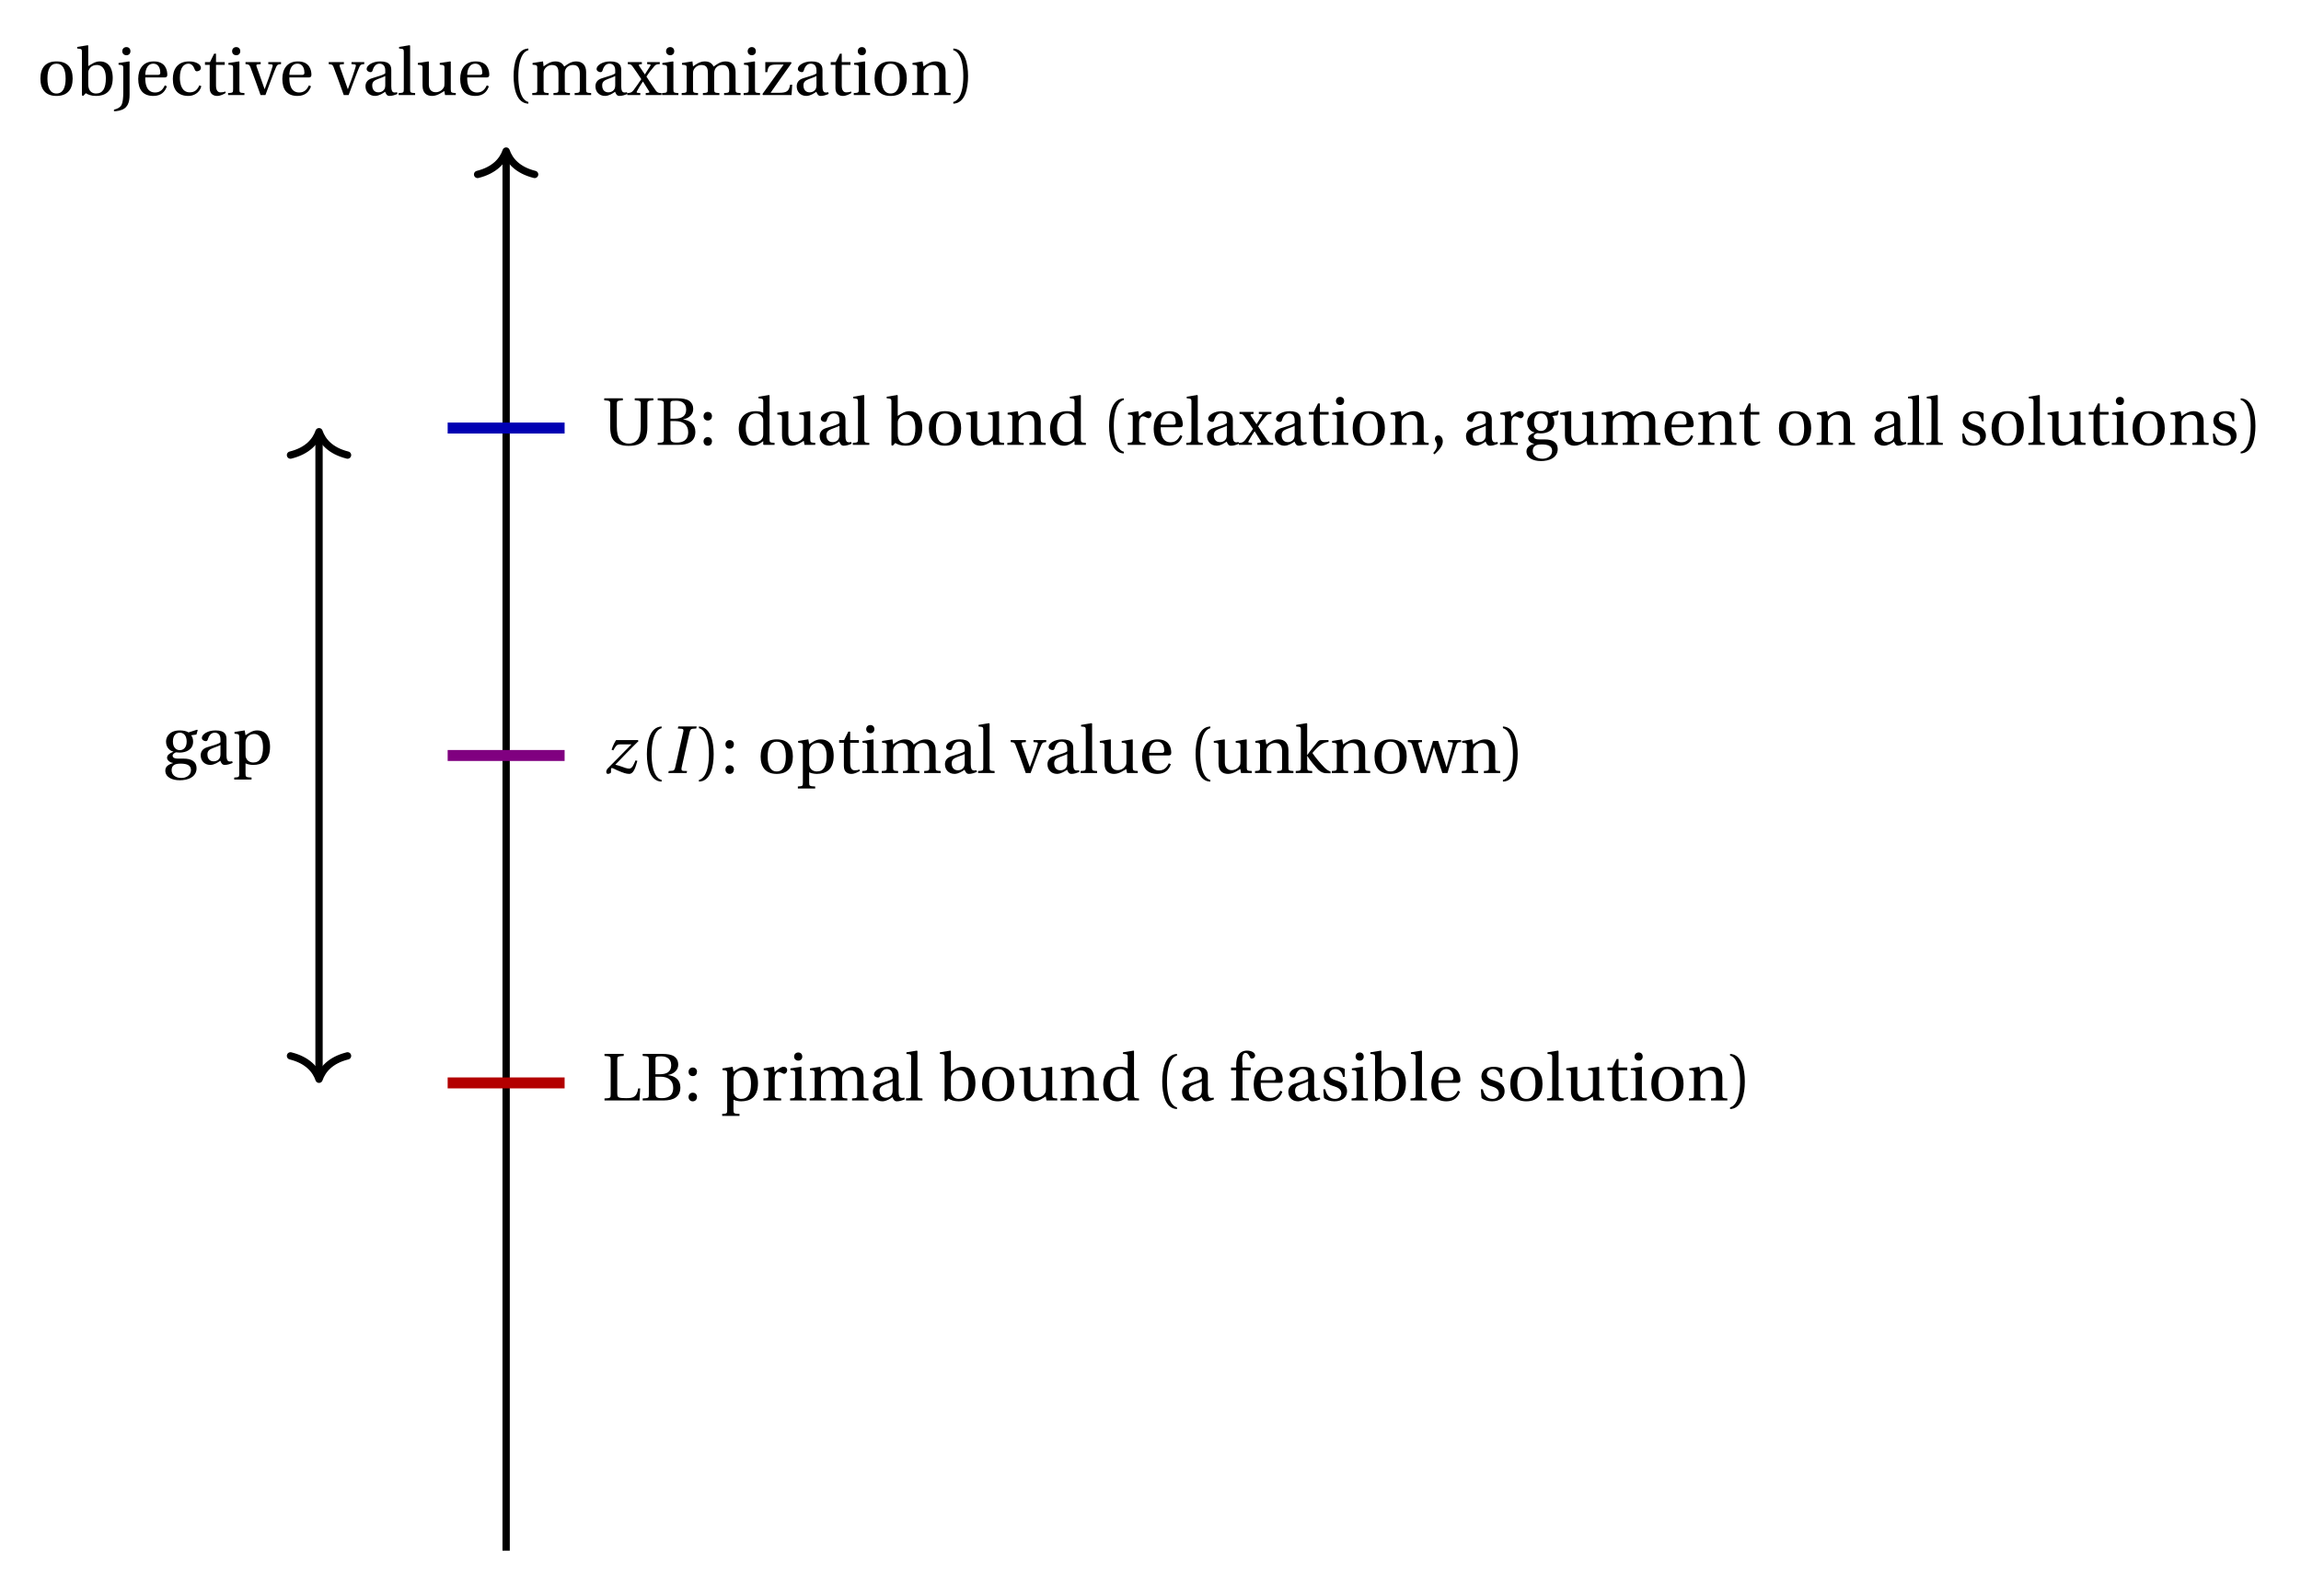
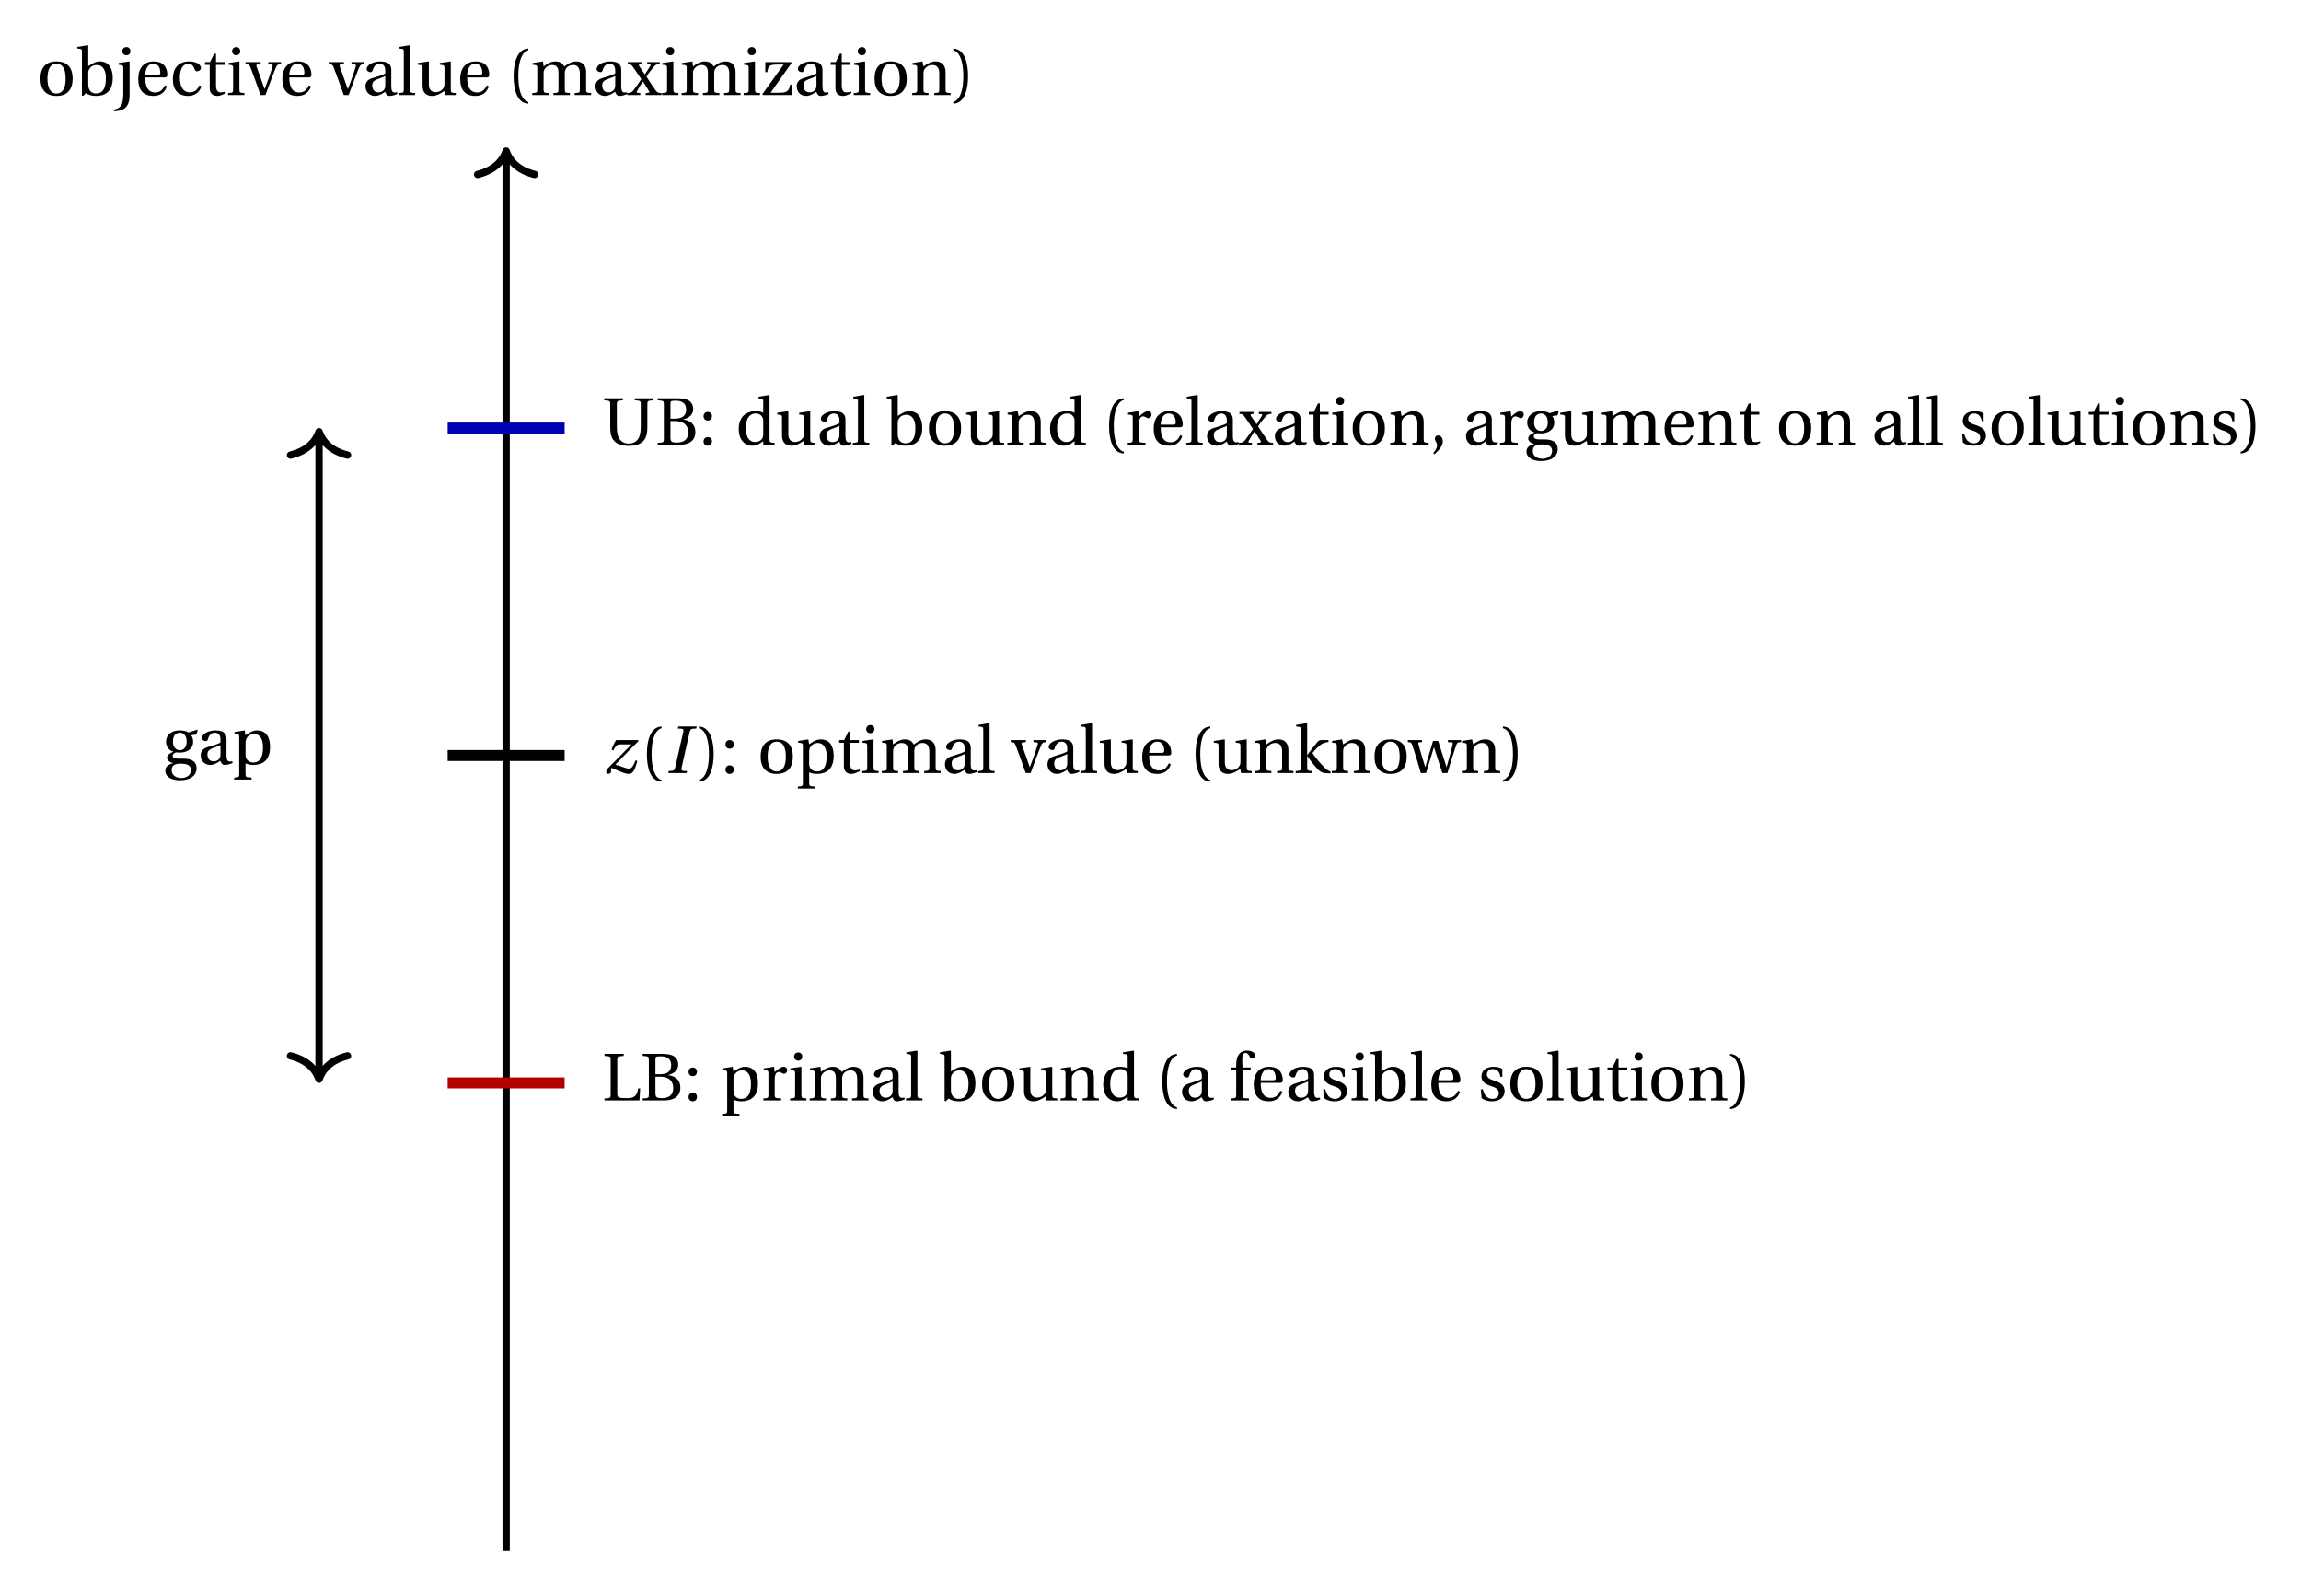
<svg xmlns="http://www.w3.org/2000/svg" xmlns:xlink="http://www.w3.org/1999/xlink" width="313.75pt" height="217.50pt" viewBox="0 0 251 174">
  <defs>
    <g>
      <g id="glyph-0-0">
        <path d="M 2.109 -3.672 C 0.938 -3.672 0.359 -2.984 0.359 -1.797 C 0.359 -0.609 0.938 0.094 2.109 0.094 C 3.297 0.094 3.875 -0.609 3.875 -1.797 C 3.875 -2.984 3.297 -3.672 2.109 -3.672 Z M 1.125 -1.797 C 1.125 -2.812 1.438 -3.422 2.109 -3.422 C 2.797 -3.422 3.109 -2.812 3.109 -1.797 C 3.109 -0.781 2.797 -0.172 2.109 -0.172 C 1.438 -0.172 1.125 -0.781 1.125 -1.797 Z M 1.125 -1.797 " />
      </g>
      <g id="glyph-0-1">
        <path d="M 0.797 0.094 L 1.078 -0.203 C 1.344 -0.047 1.656 0.094 2.203 0.094 C 3.172 0.094 4.016 -0.375 4.016 -1.875 C 4.016 -2.328 3.922 -3.672 2.609 -3.672 C 2.047 -3.672 1.625 -3.312 1.344 -3.156 L 1.344 -5.391 L 1.297 -5.438 L 0.141 -5.25 L 0.141 -5.078 L 0.422 -5.047 C 0.609 -5.016 0.656 -4.984 0.656 -4.703 L 0.656 0.031 Z M 1.344 -2.359 C 1.344 -2.531 1.359 -2.656 1.422 -2.766 C 1.594 -3.125 1.906 -3.281 2.312 -3.281 C 2.609 -3.281 3.266 -3.109 3.266 -1.828 C 3.266 -0.75 2.938 -0.172 2.203 -0.172 C 1.812 -0.172 1.531 -0.359 1.406 -0.734 C 1.359 -0.859 1.344 -1.016 1.344 -1.188 Z M 1.344 -2.359 " />
      </g>
      <g id="glyph-0-2">
        <path d="M 1.469 -3.641 L 1.422 -3.672 L 0.266 -3.5 L 0.266 -3.312 L 0.547 -3.281 C 0.734 -3.25 0.781 -3.188 0.781 -2.953 L 0.781 -0.266 C 0.781 0.266 0.734 0.781 0.594 1.078 C 0.453 1.328 0.203 1.484 -0.234 1.594 L -0.234 1.766 C -0.094 1.766 0.109 1.75 0.312 1.703 C 1.25 1.5 1.469 0.859 1.469 -0.047 Z M 1.125 -5.234 C 0.859 -5.234 0.672 -5.047 0.672 -4.781 C 0.672 -4.531 0.859 -4.344 1.125 -4.344 C 1.391 -4.344 1.562 -4.531 1.562 -4.781 C 1.562 -5.047 1.391 -5.234 1.125 -5.234 Z M 1.125 -5.234 " />
      </g>
      <g id="glyph-0-3">
        <path d="M 3.234 -1.922 C 3.391 -1.922 3.531 -1.969 3.531 -2.203 C 3.531 -2.641 3.391 -3.672 2.047 -3.672 C 0.906 -3.672 0.359 -2.859 0.359 -1.766 C 0.359 -0.609 0.859 0.109 2.047 0.094 C 2.859 0.078 3.281 -0.359 3.484 -0.953 L 3.266 -1.062 C 3.062 -0.641 2.781 -0.281 2.203 -0.281 C 1.297 -0.281 1.109 -1.172 1.125 -1.922 Z M 1.125 -2.203 C 1.125 -2.5 1.234 -3.422 2 -3.422 C 2.688 -3.422 2.766 -2.719 2.766 -2.438 C 2.766 -2.297 2.719 -2.203 2.516 -2.203 Z M 1.125 -2.203 " />
      </g>
      <g id="glyph-0-4">
        <path d="M 2.203 -0.297 C 1.328 -0.297 1.125 -1.203 1.125 -1.891 C 1.125 -2.984 1.547 -3.422 2.062 -3.422 C 2.391 -3.422 2.609 -3.188 2.75 -2.781 C 2.797 -2.672 2.844 -2.594 2.984 -2.594 C 3.125 -2.594 3.422 -2.688 3.422 -2.969 C 3.422 -3.312 2.938 -3.672 2.141 -3.672 C 0.812 -3.672 0.359 -2.734 0.359 -1.766 C 0.359 -0.531 0.953 0.094 2.062 0.094 C 2.578 0.094 3.266 -0.188 3.469 -0.969 L 3.25 -1.062 C 3.031 -0.562 2.734 -0.297 2.203 -0.297 Z M 2.203 -0.297 " />
      </g>
      <g id="glyph-0-5">
        <path d="M 2.391 -3.297 L 2.391 -3.594 L 1.438 -3.594 L 1.438 -4.516 L 1.234 -4.516 L 0.781 -3.594 L 0.234 -3.594 L 0.234 -3.297 L 0.75 -3.297 L 0.75 -0.75 C 0.75 0 1.312 0.094 1.562 0.094 C 1.938 0.094 2.297 -0.109 2.5 -0.234 L 2.453 -0.391 C 2.266 -0.312 2.109 -0.297 1.922 -0.297 C 1.672 -0.297 1.438 -0.469 1.438 -1.031 L 1.438 -3.297 Z M 2.391 -3.297 " />
      </g>
      <g id="glyph-0-6">
        <path d="M 0.266 -3.5 L 0.266 -3.312 L 0.547 -3.281 C 0.734 -3.25 0.781 -3.203 0.781 -2.953 L 0.781 -0.641 C 0.781 -0.266 0.766 -0.25 0.234 -0.219 L 0.234 0 L 2.016 0 L 2.016 -0.219 C 1.5 -0.25 1.469 -0.266 1.469 -0.641 L 1.469 -3.641 L 1.422 -3.672 Z M 1.125 -5.234 C 0.859 -5.234 0.672 -5.047 0.672 -4.781 C 0.672 -4.531 0.859 -4.344 1.125 -4.344 C 1.391 -4.344 1.562 -4.531 1.562 -4.781 C 1.562 -5.047 1.391 -5.234 1.125 -5.234 Z M 1.125 -5.234 " />
      </g>
      <g id="glyph-0-7">
        <path d="M 2.484 -3.594 L 2.484 -3.375 L 2.844 -3.344 C 2.953 -3.328 2.984 -3.25 2.953 -3.141 C 2.891 -2.906 2.75 -2.484 2.594 -2.016 L 2.094 -0.656 L 2.078 -0.656 L 1.641 -1.891 C 1.484 -2.312 1.344 -2.734 1.203 -3.125 C 1.156 -3.266 1.188 -3.328 1.312 -3.344 L 1.656 -3.375 L 1.656 -3.594 L 0 -3.594 L 0 -3.375 C 0.359 -3.344 0.422 -3.312 0.531 -3.047 C 0.719 -2.562 0.891 -2.094 1.078 -1.578 L 1.641 0 L 2.172 0 L 2.828 -1.766 C 3.031 -2.344 3.25 -2.828 3.344 -3.062 C 3.453 -3.312 3.547 -3.359 3.875 -3.375 L 3.875 -3.594 Z M 2.484 -3.594 " />
      </g>
      <g id="glyph-0-8">
        <path d="M 2.516 -1.047 C 2.516 -0.453 2.062 -0.297 1.766 -0.297 C 1.312 -0.297 1.094 -0.625 1.094 -1.062 C 1.094 -1.406 1.266 -1.578 1.672 -1.734 C 1.969 -1.844 2.359 -1.984 2.516 -2.078 Z M 3.172 -2.703 C 3.172 -3.125 3.078 -3.672 1.969 -3.672 C 1.141 -3.672 0.484 -3.25 0.484 -2.844 C 0.484 -2.609 0.766 -2.5 0.906 -2.5 C 1.062 -2.5 1.094 -2.578 1.141 -2.703 C 1.297 -3.25 1.594 -3.422 1.891 -3.422 C 2.172 -3.422 2.516 -3.281 2.516 -2.688 L 2.516 -2.375 C 2.328 -2.188 1.625 -2.016 1.047 -1.828 C 0.516 -1.656 0.359 -1.297 0.359 -0.953 C 0.359 -0.406 0.719 0.094 1.422 0.094 C 1.875 0.078 2.266 -0.203 2.5 -0.359 C 2.609 -0.078 2.719 0.094 2.984 0.094 C 3.25 0.094 3.562 0 3.844 -0.125 L 3.797 -0.312 C 3.703 -0.281 3.547 -0.266 3.422 -0.297 C 3.297 -0.328 3.172 -0.469 3.172 -0.938 Z M 3.172 -2.703 " />
      </g>
      <g id="glyph-0-9">
        <path d="M 1.391 -5.391 L 1.328 -5.438 L 0.188 -5.25 L 0.188 -5.078 L 0.469 -5.047 C 0.656 -5.016 0.703 -4.984 0.703 -4.703 L 0.703 -0.641 C 0.703 -0.266 0.672 -0.25 0.141 -0.219 L 0.141 0 L 1.938 0 L 1.938 -0.219 C 1.422 -0.25 1.391 -0.266 1.391 -0.641 Z M 1.391 -5.391 " />
      </g>
      <g id="glyph-0-10">
        <path d="M 4.328 0 L 4.328 -0.219 C 3.828 -0.25 3.781 -0.266 3.781 -0.641 L 3.781 -3.641 L 3.734 -3.672 L 2.578 -3.5 L 2.578 -3.312 L 2.859 -3.281 C 3.047 -3.25 3.094 -3.203 3.094 -2.953 L 3.094 -1.297 C 3.094 -1.094 3.078 -0.938 3.031 -0.859 C 2.859 -0.516 2.516 -0.312 2.125 -0.312 C 1.703 -0.312 1.391 -0.578 1.391 -1.141 L 1.391 -3.641 L 1.344 -3.672 L 0.188 -3.5 L 0.188 -3.312 L 0.469 -3.281 C 0.656 -3.25 0.703 -3.203 0.703 -2.953 L 0.703 -1.016 C 0.703 -0.172 1.203 0.094 1.75 0.094 C 2.359 0.094 2.875 -0.344 3.078 -0.438 L 3.156 0 Z M 4.328 0 " />
      </g>
      <g id="glyph-0-11">
        <path d="M 1.281 -2.062 C 1.281 -4.156 1.922 -4.797 2.375 -4.891 L 2.375 -5.078 C 1.094 -5.016 0.766 -3.422 0.766 -2.062 C 0.766 -0.703 1.094 0.891 2.375 0.938 L 2.375 0.75 C 1.953 0.672 1.281 0.047 1.281 -2.062 Z M 1.281 -2.062 " />
      </g>
      <g id="glyph-0-12">
        <path d="M 0.266 -3.5 L 0.266 -3.312 L 0.547 -3.281 C 0.734 -3.25 0.781 -3.203 0.781 -2.953 L 0.781 -0.641 C 0.781 -0.266 0.766 -0.25 0.234 -0.219 L 0.234 0 L 2.016 0 L 2.016 -0.219 C 1.5 -0.25 1.469 -0.266 1.469 -0.641 L 1.469 -2.359 C 1.469 -2.531 1.484 -2.641 1.531 -2.734 C 1.672 -3.031 2 -3.281 2.391 -3.281 C 3.031 -3.281 3.094 -2.828 3.094 -2.359 L 3.094 -0.641 C 3.094 -0.266 3.078 -0.25 2.547 -0.219 L 2.547 0 L 4.344 0 L 4.344 -0.219 C 3.812 -0.25 3.781 -0.266 3.781 -0.641 L 3.781 -2.359 C 3.781 -2.531 3.797 -2.641 3.844 -2.75 C 3.953 -3.047 4.266 -3.281 4.672 -3.281 C 5.141 -3.297 5.422 -3 5.422 -2.359 L 5.422 -0.641 C 5.422 -0.266 5.391 -0.25 4.859 -0.219 L 4.859 0 L 6.656 0 L 6.656 -0.219 C 6.141 -0.25 6.109 -0.266 6.109 -0.641 L 6.109 -2.516 C 6.109 -3.25 5.703 -3.672 5.016 -3.672 C 4.406 -3.672 3.984 -3.281 3.719 -3.109 C 3.547 -3.453 3.266 -3.672 2.75 -3.672 C 2.188 -3.672 1.734 -3.312 1.469 -3.125 L 1.406 -3.672 Z M 0.266 -3.5 " />
      </g>
      <g id="glyph-0-13">
        <path d="M 1.422 0 L 1.422 -0.219 L 1.109 -0.25 C 1 -0.266 1.016 -0.344 1.062 -0.422 C 1.219 -0.734 1.453 -1.094 1.703 -1.469 L 1.719 -1.469 L 2.359 -0.453 C 2.453 -0.328 2.422 -0.266 2.312 -0.25 L 2.016 -0.219 L 2.016 0 L 3.734 0 L 3.734 -0.219 C 3.406 -0.234 3.281 -0.25 3.094 -0.516 C 2.75 -1 2.406 -1.516 2.094 -2.016 C 2.328 -2.391 2.609 -2.75 2.906 -3.094 C 3.094 -3.328 3.188 -3.359 3.547 -3.375 L 3.547 -3.594 L 2.172 -3.594 L 2.172 -3.375 L 2.469 -3.344 C 2.578 -3.328 2.562 -3.266 2.516 -3.188 C 2.344 -2.906 2.141 -2.594 1.922 -2.25 L 1.297 -3.172 C 1.25 -3.266 1.266 -3.344 1.375 -3.359 L 1.594 -3.375 L 1.594 -3.594 L 0.062 -3.594 L 0.062 -3.375 C 0.359 -3.359 0.422 -3.344 0.594 -3.109 C 0.906 -2.688 1.219 -2.203 1.531 -1.734 C 1.266 -1.344 0.984 -0.922 0.688 -0.531 C 0.484 -0.266 0.328 -0.234 0 -0.219 L 0 0 Z M 1.422 0 " />
      </g>
      <g id="glyph-0-14">
        <path d="M 3.266 -3.594 L 0.453 -3.594 L 0.453 -2.5 L 0.672 -2.5 C 0.766 -3.188 0.922 -3.328 1.719 -3.328 L 2.453 -3.328 C 1.688 -2.25 0.922 -1.188 0.141 -0.109 L 0.203 0 L 3.312 0 L 3.391 -1.125 L 3.156 -1.125 C 3.047 -0.438 2.797 -0.25 1.984 -0.25 L 1.031 -0.25 C 1.766 -1.328 2.547 -2.406 3.312 -3.484 Z M 3.266 -3.594 " />
      </g>
      <g id="glyph-0-15">
        <path d="M 3.875 -2.516 C 3.875 -3.25 3.469 -3.672 2.797 -3.672 C 2.25 -3.672 1.922 -3.422 1.469 -3.125 L 1.359 -3.672 L 0.266 -3.5 L 0.266 -3.312 L 0.547 -3.281 C 0.734 -3.25 0.781 -3.203 0.781 -2.953 L 0.781 -0.641 C 0.781 -0.266 0.766 -0.25 0.234 -0.219 L 0.234 0 L 2.016 0 L 2.016 -0.219 C 1.5 -0.25 1.469 -0.266 1.469 -0.641 L 1.469 -2.359 C 1.469 -2.531 1.484 -2.641 1.547 -2.75 C 1.703 -3.047 2.031 -3.281 2.422 -3.281 C 2.922 -3.281 3.188 -3 3.188 -2.359 L 3.188 -0.641 C 3.188 -0.266 3.172 -0.25 2.641 -0.219 L 2.641 0 L 4.422 0 L 4.422 -0.219 C 3.906 -0.25 3.875 -0.266 3.875 -0.641 Z M 3.875 -2.516 " />
      </g>
      <g id="glyph-0-16">
        <path d="M 1.281 -2.062 C 1.281 0.047 0.609 0.672 0.188 0.75 L 0.188 0.938 C 1.469 0.891 1.797 -0.703 1.797 -2.062 C 1.797 -3.422 1.469 -5.016 0.188 -5.078 L 0.188 -4.891 C 0.641 -4.797 1.281 -4.156 1.281 -2.062 Z M 1.281 -2.062 " />
      </g>
      <g id="glyph-0-17">
        <path d="M 3.547 -5.078 L 3.547 -4.859 C 4.188 -4.812 4.203 -4.797 4.203 -4.391 L 4.203 -2.016 C 4.203 -1.312 4.094 -0.875 3.875 -0.594 C 3.641 -0.297 3.312 -0.141 2.891 -0.141 C 2.484 -0.141 2.156 -0.297 1.922 -0.594 C 1.703 -0.875 1.594 -1.312 1.594 -2.016 L 1.594 -4.391 C 1.594 -4.797 1.625 -4.812 2.25 -4.859 L 2.25 -5.078 L 0.219 -5.078 L 0.219 -4.859 C 0.859 -4.812 0.875 -4.797 0.875 -4.391 L 0.875 -1.859 C 0.875 -1.422 0.953 -1.031 1.062 -0.781 C 1.406 -0.062 2.172 0.109 2.891 0.109 C 3.625 0.109 4.391 -0.062 4.734 -0.781 C 4.844 -1.047 4.922 -1.422 4.922 -1.875 L 4.922 -4.391 C 4.922 -4.797 4.953 -4.812 5.578 -4.859 L 5.578 -5.078 Z M 3.547 -5.078 " />
      </g>
      <g id="glyph-0-18">
        <path d="M 2.531 0 C 3.641 0 4.359 -0.406 4.359 -1.422 C 4.359 -2.281 3.75 -2.672 3.031 -2.766 L 3.031 -2.781 C 3.719 -2.922 4.125 -3.344 4.125 -3.906 C 4.125 -4.312 3.969 -4.609 3.672 -4.812 C 3.391 -5 2.953 -5.078 2.375 -5.078 L 0.25 -5.078 L 0.25 -4.859 C 0.906 -4.812 0.922 -4.797 0.922 -4.391 L 0.922 -0.688 C 0.922 -0.266 0.906 -0.25 0.25 -0.219 L 0.25 0 Z M 1.641 -2.594 L 2.172 -2.594 C 3.078 -2.594 3.578 -2.141 3.578 -1.375 C 3.578 -0.484 2.969 -0.25 2.344 -0.25 C 1.766 -0.25 1.641 -0.359 1.641 -0.828 Z M 1.641 -4.453 C 1.641 -4.766 1.656 -4.812 2.234 -4.812 C 2.766 -4.828 3.359 -4.609 3.359 -3.859 C 3.359 -3.141 2.891 -2.859 2.125 -2.859 L 1.641 -2.859 Z M 1.641 -4.453 " />
      </g>
      <g id="glyph-0-19">
        <path d="M 0.969 0.094 C 1.266 0.094 1.422 -0.109 1.438 -0.375 C 1.438 -0.641 1.266 -0.844 0.969 -0.844 C 0.703 -0.844 0.516 -0.641 0.516 -0.375 C 0.516 -0.109 0.703 0.094 0.969 0.094 Z M 0.969 -2.656 C 1.266 -2.656 1.422 -2.844 1.438 -3.125 C 1.438 -3.391 1.266 -3.594 0.969 -3.594 C 0.703 -3.594 0.516 -3.391 0.516 -3.125 C 0.516 -2.844 0.703 -2.656 0.969 -2.656 Z M 0.969 -2.656 " />
      </g>
      <g id="glyph-0-20">
        <path d="M 4.266 0 L 4.266 -0.219 C 3.75 -0.25 3.719 -0.266 3.719 -0.641 L 3.719 -5.391 L 3.672 -5.438 L 2.516 -5.25 L 2.516 -5.078 L 2.797 -5.047 C 2.984 -5.016 3.031 -4.984 3.031 -4.703 L 3.031 -3.5 C 2.828 -3.609 2.562 -3.672 2.219 -3.672 C 1.625 -3.672 1.172 -3.484 0.859 -3.172 C 0.547 -2.844 0.359 -2.359 0.359 -1.719 C 0.359 -0.641 0.922 0.094 1.891 0.094 C 2.281 0.094 2.625 -0.094 3.031 -0.406 L 3.031 -0.047 L 3.078 0 Z M 3.031 -1.25 C 3.031 -1.078 3.031 -0.953 2.984 -0.828 C 2.844 -0.453 2.516 -0.312 2.125 -0.312 C 1.453 -0.312 1.125 -0.969 1.125 -1.812 C 1.125 -2.766 1.469 -3.422 2.219 -3.422 C 2.562 -3.422 2.844 -3.266 2.969 -2.953 C 3.031 -2.844 3.031 -2.734 3.031 -2.531 Z M 3.031 -1.25 " />
      </g>
      <g id="glyph-0-21">
        <path d="M 1.391 -3.672 L 0.266 -3.5 L 0.266 -3.312 L 0.547 -3.281 C 0.734 -3.25 0.781 -3.203 0.781 -2.953 L 0.781 -0.641 C 0.781 -0.266 0.75 -0.25 0.234 -0.219 L 0.234 0 L 2.172 0 L 2.172 -0.219 C 1.516 -0.25 1.469 -0.266 1.469 -0.641 L 1.469 -2.359 C 1.469 -2.922 1.719 -3.109 1.891 -3.109 C 2.016 -3.109 2.125 -3.062 2.344 -2.953 C 2.391 -2.922 2.453 -2.906 2.484 -2.906 C 2.672 -2.906 2.828 -3.094 2.828 -3.312 C 2.828 -3.484 2.719 -3.672 2.438 -3.672 C 2.172 -3.672 1.953 -3.516 1.469 -3.094 Z M 1.391 -3.672 " />
      </g>
      <g id="glyph-0-22">
        <path d="M 0.516 1.031 C 0.875 0.688 1.422 0.203 1.422 -0.375 C 1.422 -0.781 1.172 -1.047 0.922 -1.031 C 0.688 -1.031 0.562 -0.859 0.562 -0.672 C 0.562 -0.406 0.797 -0.266 0.797 0.047 C 0.797 0.344 0.609 0.641 0.375 0.891 Z M 0.516 1.031 " />
      </g>
      <g id="glyph-0-23">
        <path d="M 1.906 -3.422 C 2.266 -3.422 2.641 -3.156 2.641 -2.453 C 2.641 -1.828 2.312 -1.516 1.891 -1.516 C 1.484 -1.516 1.141 -1.828 1.141 -2.453 C 1.141 -3.172 1.516 -3.422 1.906 -3.422 Z M 2.062 1.516 C 1.438 1.516 1 1.188 1 0.672 C 1 0.422 1.078 0.234 1.234 0.125 C 1.391 0 1.641 -0.047 1.984 -0.047 C 2.625 -0.047 3.109 0.109 3.109 0.656 C 3.109 1.234 2.578 1.516 2.062 1.516 Z M 2.844 -3.453 C 2.641 -3.594 2.25 -3.672 1.906 -3.672 C 0.781 -3.672 0.391 -2.984 0.391 -2.453 C 0.391 -1.766 0.844 -1.438 1.188 -1.359 L 1.188 -1.344 C 0.781 -1.188 0.5 -0.969 0.5 -0.688 C 0.5 -0.438 0.797 -0.156 1.156 -0.125 L 1.156 -0.109 C 0.828 0 0.312 0.172 0.312 0.703 C 0.312 1.438 1.047 1.766 1.891 1.766 C 2.328 1.766 2.797 1.688 3.141 1.469 C 3.484 1.266 3.719 0.922 3.719 0.469 C 3.719 -0.328 3.094 -0.594 2.312 -0.594 L 1.719 -0.594 C 1.188 -0.594 1.109 -0.781 1.109 -0.922 C 1.109 -1.125 1.391 -1.25 1.484 -1.281 C 1.625 -1.266 1.781 -1.25 1.859 -1.25 C 2.562 -1.25 3.344 -1.562 3.344 -2.453 C 3.344 -2.75 3.25 -3.016 3.125 -3.141 L 3.703 -3.219 L 3.844 -3.688 L 3.781 -3.75 Z M 2.844 -3.453 " />
      </g>
      <g id="glyph-0-24">
        <path d="M 2.688 -2.578 L 2.688 -3.422 C 2.453 -3.609 2.078 -3.672 1.75 -3.672 C 0.953 -3.672 0.422 -3.312 0.406 -2.609 C 0.422 -2 0.906 -1.734 1.516 -1.547 C 1.844 -1.438 2.312 -1.281 2.312 -0.781 C 2.312 -0.406 2.016 -0.172 1.625 -0.172 C 1.031 -0.172 0.703 -0.594 0.562 -1.219 L 0.344 -1.219 L 0.422 -0.266 C 0.688 -0.031 1.125 0.094 1.562 0.094 C 2.438 0.094 2.938 -0.375 2.938 -1 C 2.938 -1.641 2.531 -1.938 1.781 -2.172 C 1.484 -2.266 1 -2.422 1 -2.828 C 1 -3.203 1.297 -3.422 1.656 -3.422 C 2.172 -3.422 2.422 -3.016 2.484 -2.578 Z M 2.688 -2.578 " />
      </g>
      <g id="glyph-0-25">
        <path d="M 1.422 -2.359 C 1.422 -2.531 1.453 -2.641 1.516 -2.766 C 1.688 -3.109 2 -3.281 2.391 -3.281 C 2.688 -3.281 3.328 -3.094 3.328 -1.828 C 3.328 -0.75 3 -0.172 2.266 -0.172 C 1.891 -0.172 1.594 -0.359 1.469 -0.703 C 1.422 -0.828 1.422 -0.984 1.422 -1.156 Z M 0.219 -3.5 L 0.219 -3.312 L 0.5 -3.281 C 0.688 -3.25 0.734 -3.203 0.734 -2.953 L 0.734 1.047 C 0.734 1.422 0.703 1.438 0.188 1.469 L 0.188 1.688 L 2.078 1.688 L 2.078 1.469 C 1.469 1.438 1.422 1.422 1.422 1.047 L 1.422 -0.078 C 1.578 0 1.922 0.094 2.25 0.094 C 3.25 0.094 4.094 -0.359 4.094 -1.875 C 4.094 -2.391 4 -3.672 2.672 -3.672 C 2.125 -3.672 1.703 -3.312 1.422 -3.141 L 1.328 -3.672 Z M 0.219 -3.5 " />
      </g>
      <g id="glyph-0-26">
        <path d="M 0.703 -0.641 C 0.703 -0.266 0.672 -0.25 0.141 -0.219 L 0.141 0 L 1.938 0 L 1.938 -0.219 C 1.422 -0.25 1.391 -0.266 1.391 -0.641 L 1.391 -1.859 L 1.406 -1.859 C 1.703 -1.391 2.219 -0.75 2.594 -0.359 C 2.875 -0.094 3.156 0 3.391 0.016 L 3.938 0.031 L 3.938 -0.172 C 3.719 -0.234 3.547 -0.344 3.312 -0.562 C 2.859 -1.016 2.281 -1.703 2.016 -2.109 C 1.969 -2.156 1.953 -2.188 2.031 -2.266 C 2.375 -2.672 2.609 -2.891 2.859 -3.078 C 3.109 -3.25 3.297 -3.344 3.719 -3.391 L 3.719 -3.594 L 2.969 -3.594 C 2.719 -3.594 2.656 -3.547 2.5 -3.375 C 2.297 -3.125 1.562 -2.219 1.406 -1.969 L 1.391 -1.969 L 1.391 -5.391 L 1.328 -5.438 L 0.188 -5.25 L 0.188 -5.078 L 0.469 -5.047 C 0.656 -5.016 0.703 -4.984 0.703 -4.703 Z M 0.703 -0.641 " />
      </g>
      <g id="glyph-0-27">
        <path d="M -0.016 -3.594 L -0.016 -3.375 C 0.281 -3.359 0.375 -3.344 0.469 -3.062 C 0.781 -2.094 1.094 -1.109 1.406 0 L 1.969 0 L 2.828 -2.797 L 2.844 -2.797 C 3.156 -1.859 3.453 -0.938 3.75 0 L 4.312 0 C 4.609 -1.078 5.047 -2.375 5.234 -2.953 C 5.359 -3.328 5.438 -3.359 5.797 -3.375 L 5.797 -3.594 L 4.359 -3.594 L 4.359 -3.375 L 4.781 -3.344 C 4.906 -3.328 4.906 -3.234 4.875 -3.094 C 4.781 -2.672 4.453 -1.484 4.219 -0.656 L 4.203 -0.656 C 3.891 -1.609 3.594 -2.547 3.297 -3.5 L 2.734 -3.5 L 1.891 -0.656 L 1.875 -0.656 C 1.609 -1.5 1.375 -2.344 1.141 -3.141 C 1.094 -3.281 1.141 -3.344 1.281 -3.359 L 1.531 -3.375 L 1.531 -3.594 Z M -0.016 -3.594 " />
      </g>
      <g id="glyph-0-28">
        <path d="M 1.641 -4.391 C 1.641 -4.797 1.656 -4.812 2.344 -4.859 L 2.344 -5.078 L 0.25 -5.078 L 0.25 -4.859 C 0.906 -4.812 0.922 -4.797 0.922 -4.391 L 0.922 -0.688 C 0.922 -0.266 0.906 -0.25 0.25 -0.219 L 0.25 0 L 4.062 0 L 4.141 -1.312 L 3.922 -1.312 C 3.781 -0.359 3.375 -0.25 2.609 -0.25 C 2.25 -0.25 1.984 -0.266 1.828 -0.328 C 1.672 -0.391 1.641 -0.516 1.641 -0.875 Z M 1.641 -4.391 " />
      </g>
      <g id="glyph-0-29">
        <path d="M 1.469 -3.297 L 2.359 -3.297 L 2.359 -3.594 L 1.469 -3.594 L 1.438 -4.406 C 1.422 -5.109 1.672 -5.188 1.797 -5.188 C 1.953 -5.188 2.109 -5.109 2.297 -4.688 C 2.328 -4.609 2.375 -4.562 2.484 -4.562 C 2.641 -4.562 2.844 -4.688 2.844 -4.906 C 2.844 -5.141 2.547 -5.438 1.953 -5.438 C 1.547 -5.438 1.203 -5.25 1.031 -4.969 C 0.859 -4.719 0.781 -4.328 0.781 -3.844 L 0.781 -3.594 L 0.219 -3.594 L 0.219 -3.297 L 0.781 -3.297 L 0.781 -0.641 C 0.781 -0.266 0.766 -0.25 0.234 -0.219 L 0.234 0 L 2.172 0 L 2.172 -0.219 C 1.5 -0.234 1.469 -0.25 1.469 -0.625 Z M 1.469 -3.297 " />
      </g>
      <g id="glyph-1-0">
        <path d="M 1.359 -3.594 C 1.25 -3.453 1.031 -3.062 0.859 -2.547 L 1.047 -2.469 C 1.281 -2.891 1.406 -3.125 1.75 -3.125 L 3.031 -3.125 C 2.109 -2.188 1.25 -1.328 0.469 -0.531 C 0.344 -0.406 0.281 -0.25 0.281 -0.125 C 0.281 -0.031 0.328 0.094 0.453 0.094 C 0.562 0.094 0.797 0.031 0.797 -0.094 L 0.797 -0.406 C 0.797 -0.484 0.828 -0.547 0.891 -0.547 C 1.016 -0.547 1.266 -0.375 1.703 -0.203 C 2.094 -0.047 2.438 0.094 2.781 0.094 C 3.25 0.094 3.469 -0.562 3.672 -1.328 L 3.469 -1.375 C 3.281 -0.922 3.109 -0.484 2.781 -0.484 C 2.547 -0.484 2.219 -0.594 1.953 -0.703 C 1.703 -0.781 1.453 -0.875 1.266 -0.906 C 2.078 -1.75 2.906 -2.625 3.797 -3.484 L 3.734 -3.594 Z M 1.359 -3.594 " />
      </g>
      <g id="glyph-1-1">
        <path d="M 2.297 0 L 2.344 -0.219 L 1.906 -0.234 C 1.734 -0.25 1.703 -0.375 1.75 -0.609 L 2.625 -4.469 C 2.688 -4.688 2.75 -4.812 2.938 -4.828 L 3.344 -4.859 L 3.391 -5.078 L 1.391 -5.078 L 1.328 -4.859 L 1.766 -4.828 C 1.938 -4.812 1.984 -4.688 1.922 -4.469 L 1.047 -0.609 C 1 -0.375 0.922 -0.266 0.734 -0.25 L 0.344 -0.219 L 0.297 0 Z M 2.297 0 " />
      </g>
    </g>
  </defs>
  <path fill="none" stroke-width="0.797" stroke-linecap="butt" stroke-linejoin="miter" stroke="rgb(0%, 0%, 0%)" stroke-opacity="1" stroke-miterlimit="10" d="M 0.001 0.001 L 0.001 152.274 " transform="matrix(1, 0, 0, -1, 55.21, 169.149)" />
  <path fill="none" stroke-width="0.797" stroke-linecap="round" stroke-linejoin="round" stroke="rgb(0%, 0%, 0%)" stroke-opacity="1" stroke-miterlimit="10" d="M -2.552 3.112 C -2.083 1.245 -1.048 0.362 -0.001 -0.001 C -1.048 -0.364 -2.083 -1.243 -2.552 -3.11 " transform="matrix(0, -1, -1, 0, 55.21, 16.47578)" />
  <g fill="rgb(0%, 0%, 0%)" fill-opacity="1">
    <use xlink:href="#glyph-0-0" x="4.05" y="10.37" />
    <use xlink:href="#glyph-0-1" x="8.281" y="10.37" />
    <use xlink:href="#glyph-0-2" x="12.666" y="10.37" />
    <use xlink:href="#glyph-0-3" x="14.719" y="10.37" />
  </g>
  <g fill="rgb(0%, 0%, 0%)" fill-opacity="1">
    <use xlink:href="#glyph-0-4" x="18.495" y="10.37" />
  </g>
  <g fill="rgb(0%, 0%, 0%)" fill-opacity="1">
    <use xlink:href="#glyph-0-5" x="22.125" y="10.37" />
    <use xlink:href="#glyph-0-6" x="24.647" y="10.37" />
    <use xlink:href="#glyph-0-7" x="26.781" y="10.37" />
  </g>
  <g fill="rgb(0%, 0%, 0%)" fill-opacity="1">
    <use xlink:href="#glyph-0-3" x="30.44" y="10.37" />
  </g>
  <g fill="rgb(0%, 0%, 0%)" fill-opacity="1">
    <use xlink:href="#glyph-0-7" x="35.858" y="10.37" />
  </g>
  <g fill="rgb(0%, 0%, 0%)" fill-opacity="1">
    <use xlink:href="#glyph-0-8" x="39.51" y="10.37" />
    <use xlink:href="#glyph-0-9" x="43.345" y="10.37" />
    <use xlink:href="#glyph-0-10" x="45.391" y="10.37" />
  </g>
  <g fill="rgb(0%, 0%, 0%)" fill-opacity="1">
    <use xlink:href="#glyph-0-3" x="49.841" y="10.37" />
  </g>
  <g fill="rgb(0%, 0%, 0%)" fill-opacity="1">
    <use xlink:href="#glyph-0-11" x="55.26" y="10.37" />
    <use xlink:href="#glyph-0-12" x="57.827" y="10.37" />
    <use xlink:href="#glyph-0-8" x="64.594" y="10.37" />
  </g>
  <g fill="rgb(0%, 0%, 0%)" fill-opacity="1">
    <use xlink:href="#glyph-0-13" x="68.422" y="10.37" />
    <use xlink:href="#glyph-0-6" x="71.986" y="10.37" />
  </g>
  <g fill="rgb(0%, 0%, 0%)" fill-opacity="1">
    <use xlink:href="#glyph-0-12" x="74.127" y="10.37" />
  </g>
  <g fill="rgb(0%, 0%, 0%)" fill-opacity="1">
    <use xlink:href="#glyph-0-6" x="80.887" y="10.37" />
  </g>
  <g fill="rgb(0%, 0%, 0%)" fill-opacity="1">
    <use xlink:href="#glyph-0-14" x="83.028" y="10.37" />
    <use xlink:href="#glyph-0-8" x="86.548" y="10.37" />
    <use xlink:href="#glyph-0-5" x="90.383" y="10.37" />
  </g>
  <g fill="rgb(0%, 0%, 0%)" fill-opacity="1">
    <use xlink:href="#glyph-0-6" x="92.898" y="10.37" />
  </g>
  <g fill="rgb(0%, 0%, 0%)" fill-opacity="1">
    <use xlink:href="#glyph-0-0" x="95.039" y="10.37" />
    <use xlink:href="#glyph-0-15" x="99.27" y="10.37" />
  </g>
  <g fill="rgb(0%, 0%, 0%)" fill-opacity="1">
    <use xlink:href="#glyph-0-16" x="103.801" y="10.37" />
  </g>
  <path fill="none" stroke-width="1.196" stroke-linecap="butt" stroke-linejoin="miter" stroke="rgb(0%, 0%, 70%)" stroke-opacity="1" stroke-miterlimit="10" d="M -6.378 122.458 L 6.38 122.458 " transform="matrix(1, 0, 0, -1, 55.21, 169.149)" />
  <g fill="rgb(0%, 0%, 0%)" fill-opacity="1">
    <use xlink:href="#glyph-0-17" x="65.692" y="48.525" />
    <use xlink:href="#glyph-0-18" x="71.492" y="48.525" />
    <use xlink:href="#glyph-0-19" x="76.229" y="48.525" />
  </g>
  <g fill="rgb(0%, 0%, 0%)" fill-opacity="1">
    <use xlink:href="#glyph-0-20" x="80.225" y="48.525" />
  </g>
  <g fill="rgb(0%, 0%, 0%)" fill-opacity="1">
    <use xlink:href="#glyph-0-10" x="84.603" y="48.525" />
  </g>
  <g fill="rgb(0%, 0%, 0%)" fill-opacity="1">
    <use xlink:href="#glyph-0-8" x="89.053" y="48.525" />
    <use xlink:href="#glyph-0-9" x="92.888" y="48.525" />
  </g>
  <g fill="rgb(0%, 0%, 0%)" fill-opacity="1">
    <use xlink:href="#glyph-0-1" x="96.584" y="48.525" />
    <use xlink:href="#glyph-0-0" x="100.969" y="48.525" />
    <use xlink:href="#glyph-0-10" x="105.2" y="48.525" />
  </g>
  <g fill="rgb(0%, 0%, 0%)" fill-opacity="1">
    <use xlink:href="#glyph-0-15" x="109.65" y="48.525" />
  </g>
  <g fill="rgb(0%, 0%, 0%)" fill-opacity="1">
    <use xlink:href="#glyph-0-20" x="114.182" y="48.525" />
  </g>
  <g fill="rgb(0%, 0%, 0%)" fill-opacity="1">
    <use xlink:href="#glyph-0-11" x="120.216" y="48.525" />
    <use xlink:href="#glyph-0-21" x="122.783" y="48.525" />
  </g>
  <g fill="rgb(0%, 0%, 0%)" fill-opacity="1">
    <use xlink:href="#glyph-0-3" x="125.489" y="48.525" />
  </g>
  <g fill="rgb(0%, 0%, 0%)" fill-opacity="1">
    <use xlink:href="#glyph-0-9" x="129.265" y="48.525" />
    <use xlink:href="#glyph-0-8" x="131.311" y="48.525" />
    <use xlink:href="#glyph-0-13" x="135.145" y="48.525" />
    <use xlink:href="#glyph-0-8" x="138.709" y="48.525" />
  </g>
  <g fill="rgb(0%, 0%, 0%)" fill-opacity="1">
    <use xlink:href="#glyph-0-5" x="142.537" y="48.525" />
    <use xlink:href="#glyph-0-6" x="145.059" y="48.525" />
    <use xlink:href="#glyph-0-0" x="147.193" y="48.525" />
    <use xlink:href="#glyph-0-15" x="151.424" y="48.525" />
    <use xlink:href="#glyph-0-22" x="155.962" y="48.525" />
  </g>
  <g fill="rgb(0%, 0%, 0%)" fill-opacity="1">
    <use xlink:href="#glyph-0-8" x="159.555" y="48.525" />
    <use xlink:href="#glyph-0-21" x="163.39" y="48.525" />
  </g>
  <g fill="rgb(0%, 0%, 0%)" fill-opacity="1">
    <use xlink:href="#glyph-0-23" x="166.199" y="48.525" />
  </g>
  <g fill="rgb(0%, 0%, 0%)" fill-opacity="1">
    <use xlink:href="#glyph-0-10" x="170.004" y="48.525" />
  </g>
  <g fill="rgb(0%, 0%, 0%)" fill-opacity="1">
    <use xlink:href="#glyph-0-12" x="174.455" y="48.525" />
  </g>
  <g fill="rgb(0%, 0%, 0%)" fill-opacity="1">
    <use xlink:href="#glyph-0-3" x="181.216" y="48.525" />
  </g>
  <g fill="rgb(0%, 0%, 0%)" fill-opacity="1">
    <use xlink:href="#glyph-0-15" x="184.992" y="48.525" />
  </g>
  <g fill="rgb(0%, 0%, 0%)" fill-opacity="1">
    <use xlink:href="#glyph-0-5" x="189.523" y="48.525" />
  </g>
  <g fill="rgb(0%, 0%, 0%)" fill-opacity="1">
    <use xlink:href="#glyph-0-0" x="193.695" y="48.525" />
    <use xlink:href="#glyph-0-15" x="197.926" y="48.525" />
  </g>
  <g fill="rgb(0%, 0%, 0%)" fill-opacity="1">
    <use xlink:href="#glyph-0-8" x="204.108" y="48.525" />
    <use xlink:href="#glyph-0-9" x="207.942" y="48.525" />
    <use xlink:href="#glyph-0-9" x="209.988" y="48.525" />
  </g>
  <g fill="rgb(0%, 0%, 0%)" fill-opacity="1">
    <use xlink:href="#glyph-0-24" x="213.691" y="48.525" />
    <use xlink:href="#glyph-0-0" x="216.888" y="48.525" />
    <use xlink:href="#glyph-0-9" x="221.119" y="48.525" />
    <use xlink:href="#glyph-0-10" x="223.165" y="48.525" />
  </g>
  <g fill="rgb(0%, 0%, 0%)" fill-opacity="1">
    <use xlink:href="#glyph-0-5" x="227.616" y="48.525" />
  </g>
  <g fill="rgb(0%, 0%, 0%)" fill-opacity="1">
    <use xlink:href="#glyph-0-6" x="230.131" y="48.525" />
    <use xlink:href="#glyph-0-0" x="232.264" y="48.525" />
  </g>
  <g fill="rgb(0%, 0%, 0%)" fill-opacity="1">
    <use xlink:href="#glyph-0-15" x="236.503" y="48.525" />
  </g>
  <g fill="rgb(0%, 0%, 0%)" fill-opacity="1">
    <use xlink:href="#glyph-0-24" x="241.034" y="48.525" />
    <use xlink:href="#glyph-0-16" x="244.231" y="48.525" />
  </g>
-   <path fill="none" stroke-width="1.196" stroke-linecap="butt" stroke-linejoin="miter" stroke="rgb(50%, 0%, 50%)" stroke-opacity="1" stroke-miterlimit="10" d="M -6.378 86.739 L 6.38 86.739 " transform="matrix(1, 0, 0, -1, 55.21, 169.149)" />
+   <path fill="none" stroke-width="1.196" stroke-linecap="butt" stroke-linejoin="miter" stroke="rgb(0%, 0%, 0%)" stroke-opacity="1" stroke-miterlimit="10" d="M -6.378 86.739 L 6.38 86.739 " transform="matrix(1, 0, 0, -1, 55.21, 169.149)" />
  <g fill="rgb(0%, 0%, 0%)" fill-opacity="1">
    <use xlink:href="#glyph-1-0" x="65.852" y="84.323" />
  </g>
  <g fill="rgb(0%, 0%, 0%)" fill-opacity="1">
    <use xlink:href="#glyph-0-11" x="69.797" y="84.323" />
  </g>
  <g fill="rgb(0%, 0%, 0%)" fill-opacity="1">
    <use xlink:href="#glyph-1-1" x="72.605" y="84.323" />
  </g>
  <g fill="rgb(0%, 0%, 0%)" fill-opacity="1">
    <use xlink:href="#glyph-0-16" x="76.052" y="84.323" />
    <use xlink:href="#glyph-0-19" x="78.618" y="84.323" />
  </g>
  <g fill="rgb(0%, 0%, 0%)" fill-opacity="1">
    <use xlink:href="#glyph-0-0" x="82.614" y="84.323" />
    <use xlink:href="#glyph-0-25" x="86.845" y="84.323" />
    <use xlink:href="#glyph-0-5" x="91.303" y="84.323" />
  </g>
  <g fill="rgb(0%, 0%, 0%)" fill-opacity="1">
    <use xlink:href="#glyph-0-6" x="93.818" y="84.323" />
    <use xlink:href="#glyph-0-12" x="95.952" y="84.323" />
    <use xlink:href="#glyph-0-8" x="102.72" y="84.323" />
    <use xlink:href="#glyph-0-9" x="106.555" y="84.323" />
  </g>
  <g fill="rgb(0%, 0%, 0%)" fill-opacity="1">
    <use xlink:href="#glyph-0-7" x="110.25" y="84.323" />
  </g>
  <g fill="rgb(0%, 0%, 0%)" fill-opacity="1">
    <use xlink:href="#glyph-0-8" x="113.902" y="84.323" />
    <use xlink:href="#glyph-0-9" x="117.737" y="84.323" />
    <use xlink:href="#glyph-0-10" x="119.783" y="84.323" />
  </g>
  <g fill="rgb(0%, 0%, 0%)" fill-opacity="1">
    <use xlink:href="#glyph-0-3" x="124.233" y="84.323" />
  </g>
  <g fill="rgb(0%, 0%, 0%)" fill-opacity="1">
    <use xlink:href="#glyph-0-11" x="129.652" y="84.323" />
    <use xlink:href="#glyph-0-10" x="132.218" y="84.323" />
  </g>
  <g fill="rgb(0%, 0%, 0%)" fill-opacity="1">
    <use xlink:href="#glyph-0-15" x="136.669" y="84.323" />
  </g>
  <g fill="rgb(0%, 0%, 0%)" fill-opacity="1">
    <use xlink:href="#glyph-0-26" x="141.201" y="84.323" />
    <use xlink:href="#glyph-0-15" x="145.043" y="84.323" />
  </g>
  <g fill="rgb(0%, 0%, 0%)" fill-opacity="1">
    <use xlink:href="#glyph-0-0" x="149.574" y="84.323" />
  </g>
  <g fill="rgb(0%, 0%, 0%)" fill-opacity="1">
    <use xlink:href="#glyph-0-27" x="153.585" y="84.323" />
  </g>
  <g fill="rgb(0%, 0%, 0%)" fill-opacity="1">
    <use xlink:href="#glyph-0-15" x="159.224" y="84.323" />
  </g>
  <g fill="rgb(0%, 0%, 0%)" fill-opacity="1">
    <use xlink:href="#glyph-0-16" x="163.756" y="84.323" />
  </g>
  <path fill="none" stroke-width="1.196" stroke-linecap="butt" stroke-linejoin="miter" stroke="rgb(70%, 0%, 0%)" stroke-opacity="1" stroke-miterlimit="10" d="M -6.378 51.024 L 6.38 51.024 " transform="matrix(1, 0, 0, -1, 55.21, 169.149)" />
  <g fill="rgb(0%, 0%, 0%)" fill-opacity="1">
    <use xlink:href="#glyph-0-28" x="65.692" y="120.039" />
    <use xlink:href="#glyph-0-18" x="69.857" y="120.039" />
    <use xlink:href="#glyph-0-19" x="74.594" y="120.039" />
  </g>
  <g fill="rgb(0%, 0%, 0%)" fill-opacity="1">
    <use xlink:href="#glyph-0-25" x="78.59" y="120.039" />
  </g>
  <g fill="rgb(0%, 0%, 0%)" fill-opacity="1">
    <use xlink:href="#glyph-0-21" x="83.041" y="120.039" />
  </g>
  <g fill="rgb(0%, 0%, 0%)" fill-opacity="1">
    <use xlink:href="#glyph-0-6" x="85.952" y="120.039" />
    <use xlink:href="#glyph-0-12" x="88.085" y="120.039" />
    <use xlink:href="#glyph-0-8" x="94.853" y="120.039" />
    <use xlink:href="#glyph-0-9" x="98.688" y="120.039" />
  </g>
  <g fill="rgb(0%, 0%, 0%)" fill-opacity="1">
    <use xlink:href="#glyph-0-1" x="102.384" y="120.039" />
    <use xlink:href="#glyph-0-0" x="106.769" y="120.039" />
    <use xlink:href="#glyph-0-10" x="111" y="120.039" />
  </g>
  <g fill="rgb(0%, 0%, 0%)" fill-opacity="1">
    <use xlink:href="#glyph-0-15" x="115.45" y="120.039" />
  </g>
  <g fill="rgb(0%, 0%, 0%)" fill-opacity="1">
    <use xlink:href="#glyph-0-20" x="119.982" y="120.039" />
  </g>
  <g fill="rgb(0%, 0%, 0%)" fill-opacity="1">
    <use xlink:href="#glyph-0-11" x="126.016" y="120.039" />
    <use xlink:href="#glyph-0-8" x="128.583" y="120.039" />
  </g>
  <g fill="rgb(0%, 0%, 0%)" fill-opacity="1">
    <use xlink:href="#glyph-0-29" x="134.068" y="120.039" />
  </g>
  <g fill="rgb(0%, 0%, 0%)" fill-opacity="1">
    <use xlink:href="#glyph-0-3" x="136.399" y="120.039" />
  </g>
  <g fill="rgb(0%, 0%, 0%)" fill-opacity="1">
    <use xlink:href="#glyph-0-8" x="140.176" y="120.039" />
  </g>
  <g fill="rgb(0%, 0%, 0%)" fill-opacity="1">
    <use xlink:href="#glyph-0-24" x="144.003" y="120.039" />
    <use xlink:href="#glyph-0-6" x="147.2" y="120.039" />
  </g>
  <g fill="rgb(0%, 0%, 0%)" fill-opacity="1">
    <use xlink:href="#glyph-0-1" x="149.341" y="120.039" />
  </g>
  <g fill="rgb(0%, 0%, 0%)" fill-opacity="1">
    <use xlink:href="#glyph-0-9" x="153.719" y="120.039" />
  </g>
  <g fill="rgb(0%, 0%, 0%)" fill-opacity="1">
    <use xlink:href="#glyph-0-3" x="155.772" y="120.039" />
  </g>
  <g fill="rgb(0%, 0%, 0%)" fill-opacity="1">
    <use xlink:href="#glyph-0-24" x="161.19" y="120.039" />
    <use xlink:href="#glyph-0-0" x="164.387" y="120.039" />
    <use xlink:href="#glyph-0-9" x="168.618" y="120.039" />
    <use xlink:href="#glyph-0-10" x="170.664" y="120.039" />
  </g>
  <g fill="rgb(0%, 0%, 0%)" fill-opacity="1">
    <use xlink:href="#glyph-0-5" x="175.115" y="120.039" />
  </g>
  <g fill="rgb(0%, 0%, 0%)" fill-opacity="1">
    <use xlink:href="#glyph-0-6" x="177.63" y="120.039" />
  </g>
  <g fill="rgb(0%, 0%, 0%)" fill-opacity="1">
    <use xlink:href="#glyph-0-0" x="179.771" y="120.039" />
    <use xlink:href="#glyph-0-15" x="184.002" y="120.039" />
  </g>
  <g fill="rgb(0%, 0%, 0%)" fill-opacity="1">
    <use xlink:href="#glyph-0-16" x="188.533" y="120.039" />
  </g>
  <path fill="none" stroke-width="0.797" stroke-linecap="butt" stroke-linejoin="miter" stroke="rgb(0%, 0%, 0%)" stroke-opacity="1" stroke-miterlimit="10" d="M -20.409 51.821 L -20.409 121.661 " transform="matrix(1, 0, 0, -1, 55.21, 169.149)" />
  <path fill="none" stroke-width="0.797" stroke-linecap="round" stroke-linejoin="round" stroke="rgb(0%, 0%, 0%)" stroke-opacity="1" stroke-miterlimit="10" d="M -2.551 3.11 C -2.086 1.243 -1.047 0.364 -0 0 C -1.047 -0.363 -2.086 -1.246 -2.551 -3.113 " transform="matrix(0, 1, 1, 0, 34.80038, 117.7266)" />
  <path fill="none" stroke-width="0.797" stroke-linecap="round" stroke-linejoin="round" stroke="rgb(0%, 0%, 0%)" stroke-opacity="1" stroke-miterlimit="10" d="M -2.551 3.113 C -2.086 1.246 -1.047 0.363 0 -0 C -1.047 -0.364 -2.086 -1.243 -2.551 -3.11 " transform="matrix(0, -1, -1, 0, 34.80038, 47.09007)" />
  <g fill="rgb(0%, 0%, 0%)" fill-opacity="1">
    <use xlink:href="#glyph-0-23" x="17.721" y="83.345" />
    <use xlink:href="#glyph-0-8" x="21.534" y="83.345" />
  </g>
  <g fill="rgb(0%, 0%, 0%)" fill-opacity="1">
    <use xlink:href="#glyph-0-25" x="25.361" y="83.345" />
  </g>
</svg>
